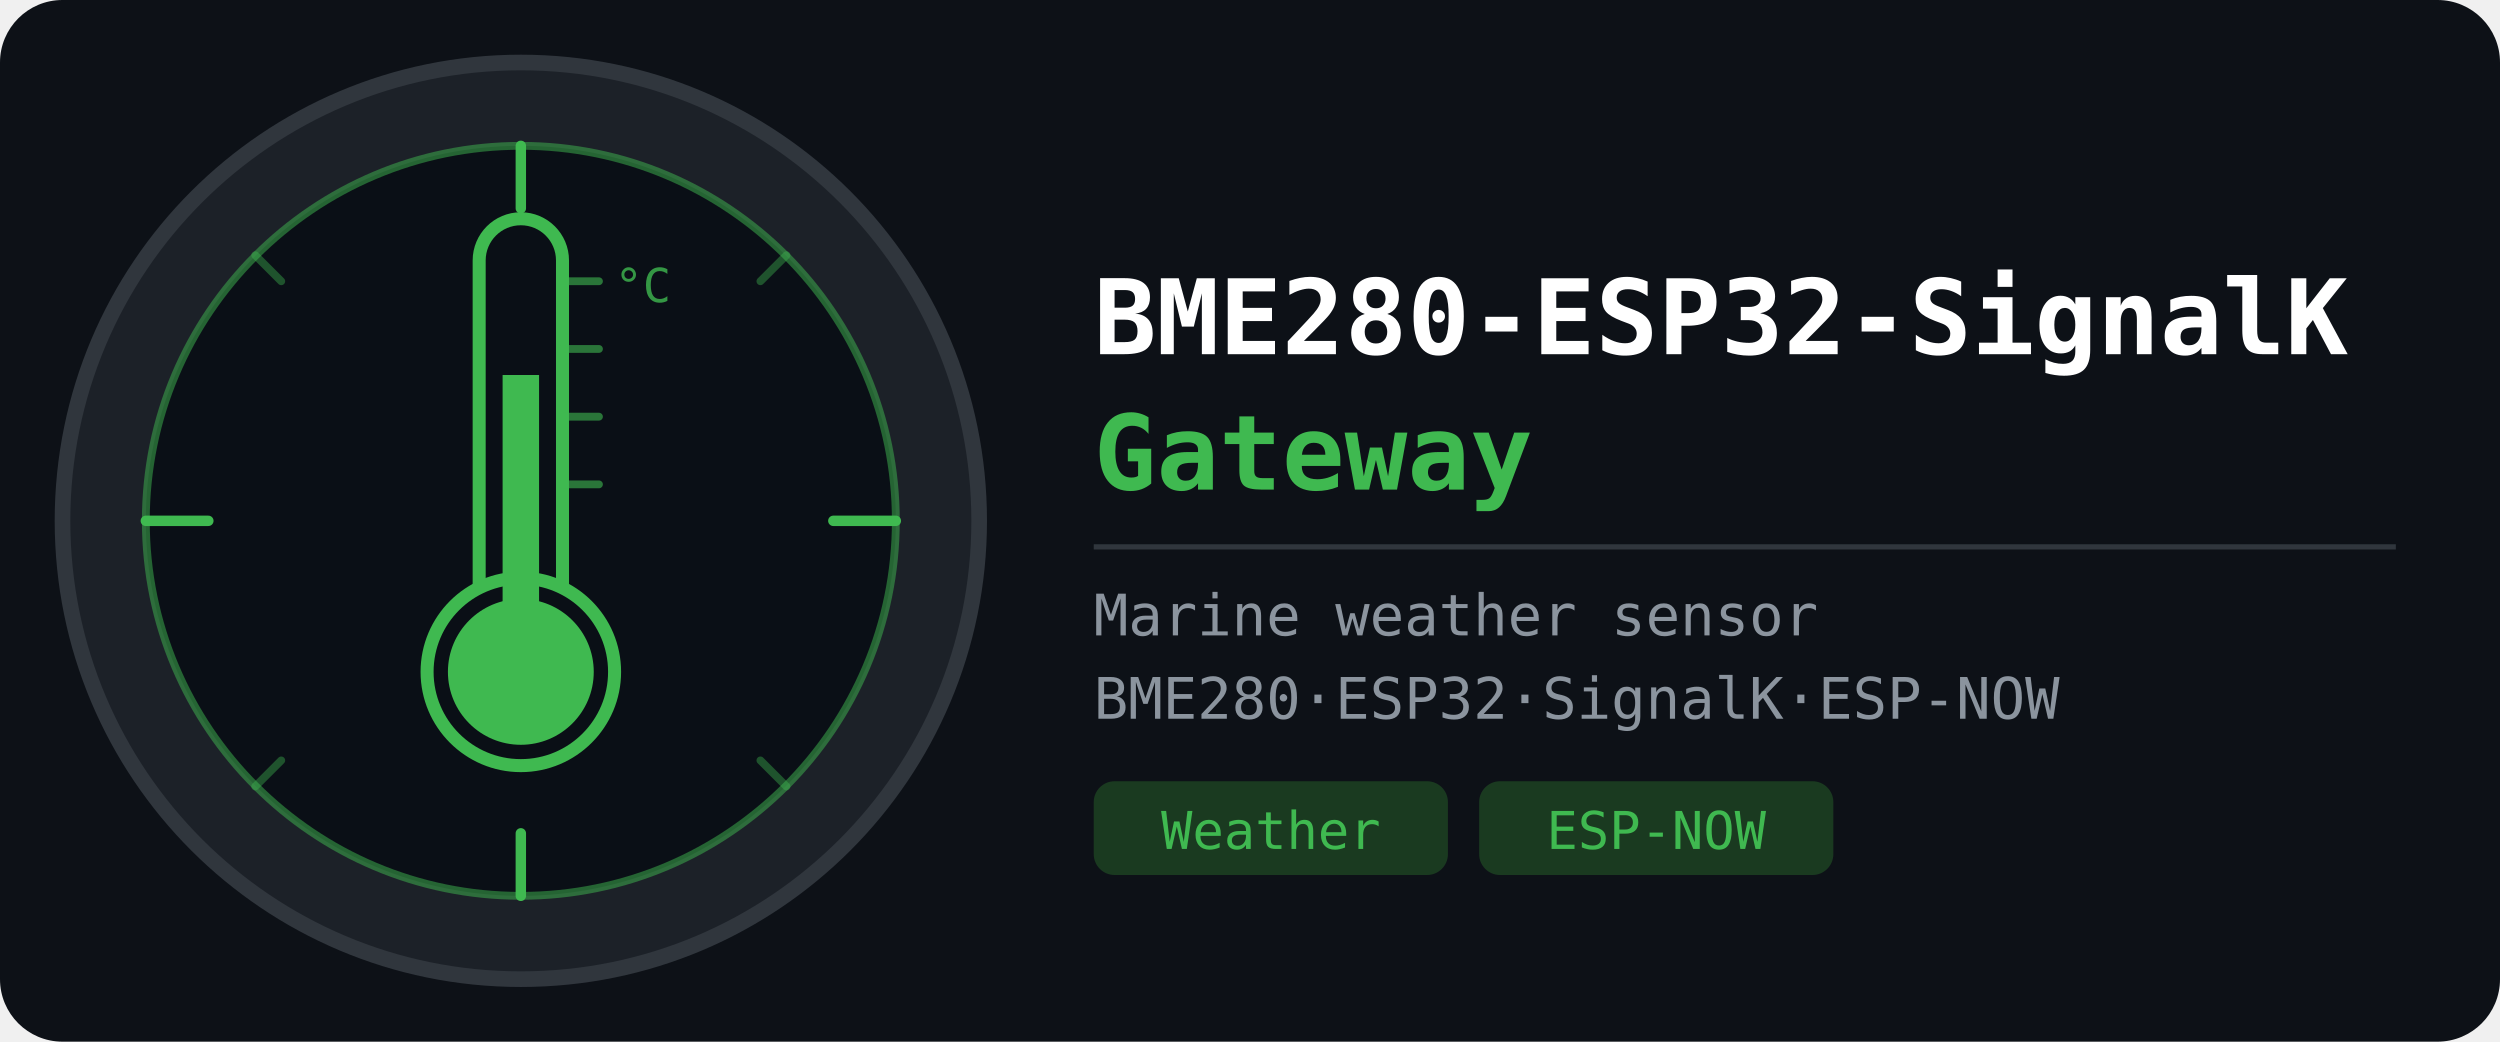
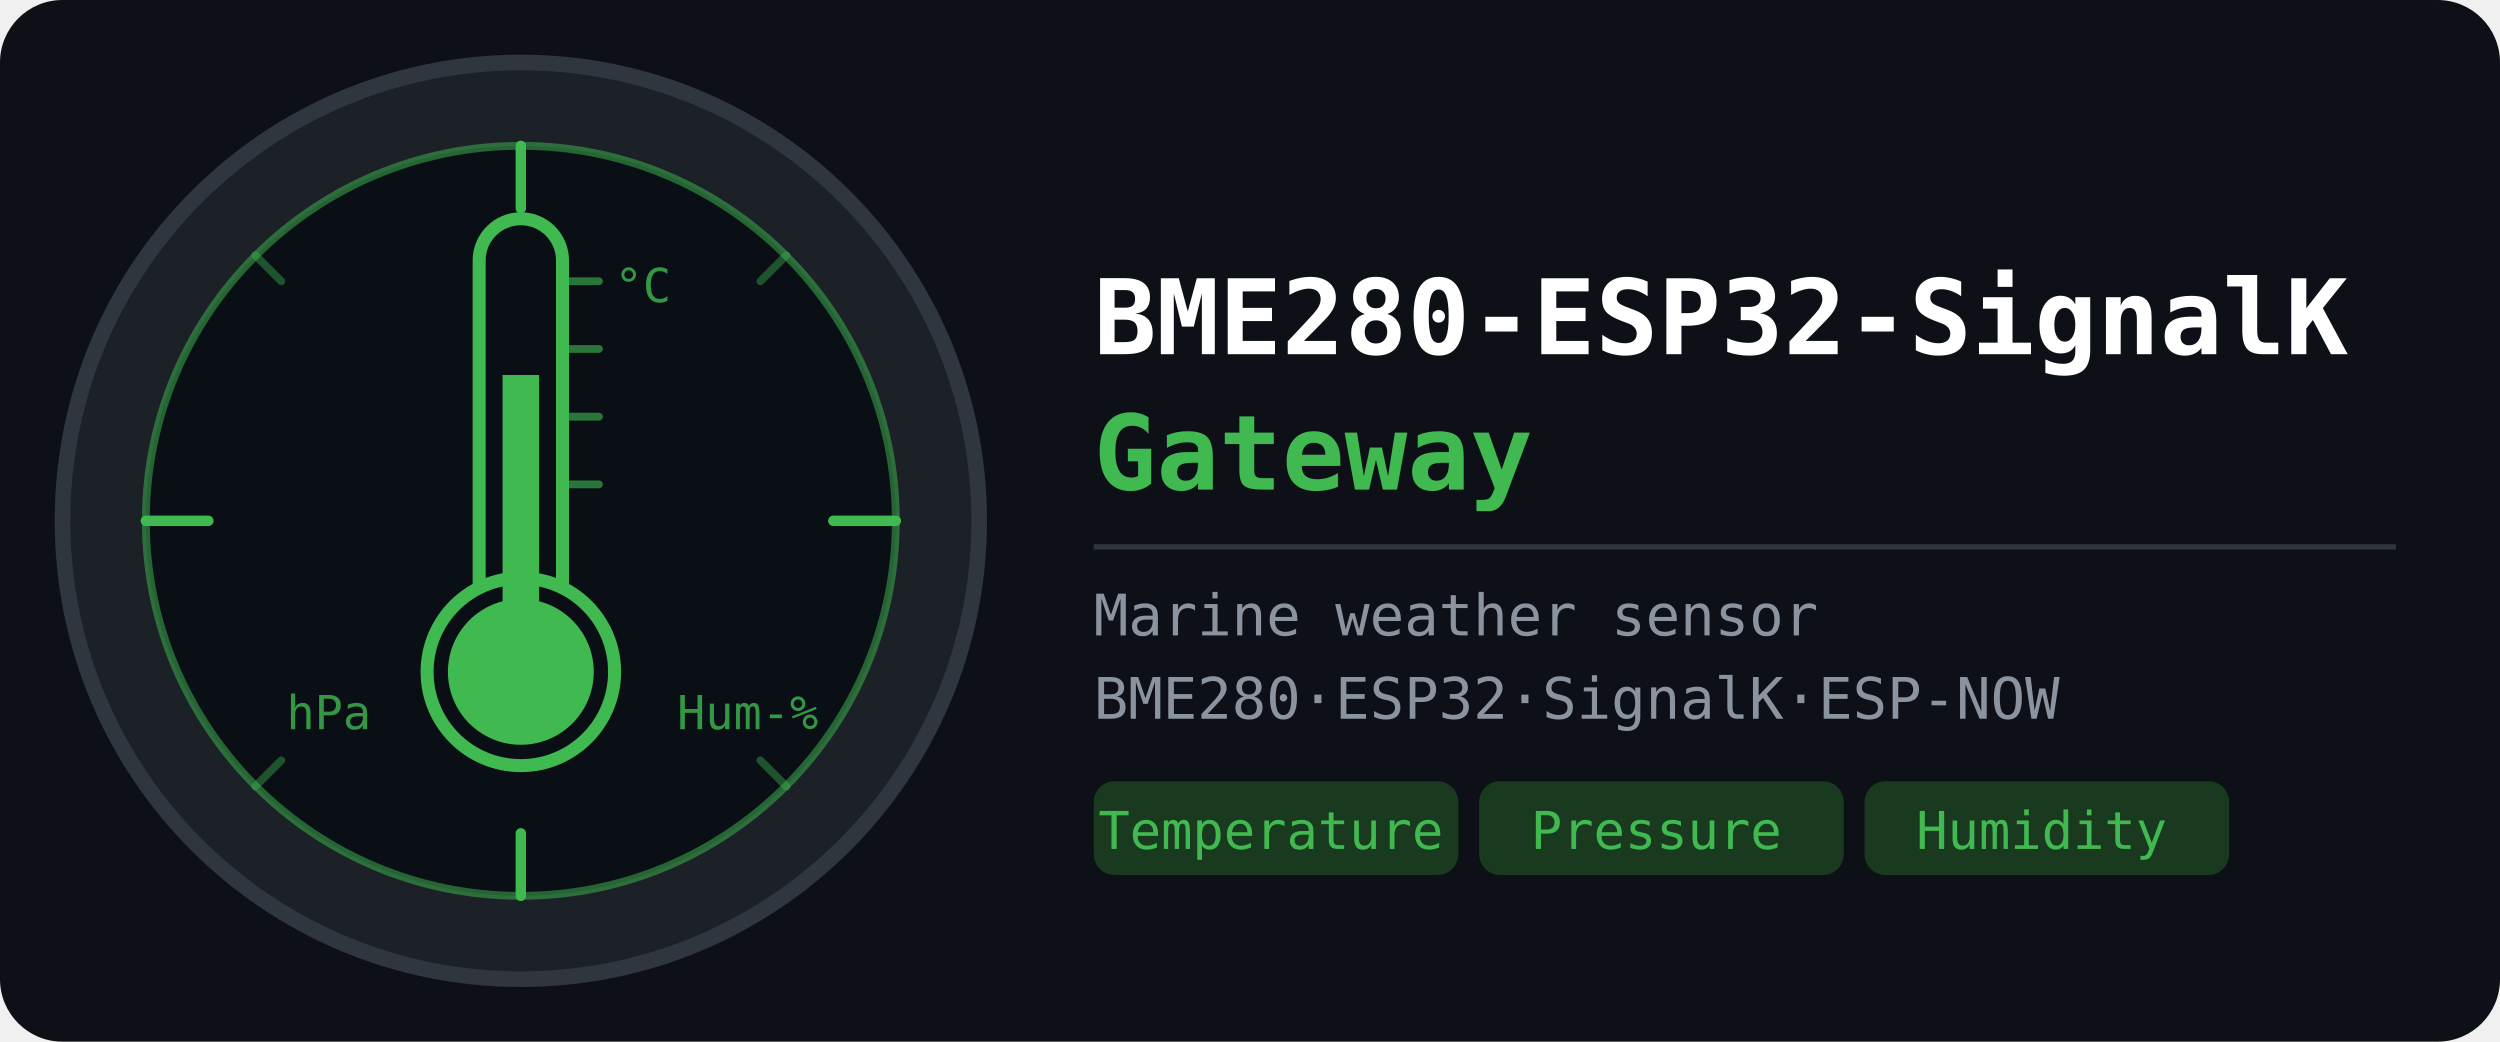
<svg xmlns="http://www.w3.org/2000/svg" viewBox="0 0 480 200" width="480" height="200">
  <rect width="480" height="200" fill="#0d1117" rx="12" />
  <circle cx="100" cy="100" r="88" fill="#1c2128" stroke="#30363d" stroke-width="3" />
  <circle cx="100" cy="100" r="72" fill="#0a0f16" />
  <circle cx="100" cy="100" r="72" fill="none" stroke="#3fb950" stroke-width="1.5" opacity="0.5" />
  <g stroke="#3fb950" stroke-width="2" stroke-linecap="round">
    <line x1="100" y1="28" x2="100" y2="40" />
    <line x1="100" y1="172" x2="100" y2="160" />
    <line x1="172" y1="100" x2="160" y2="100" />
    <line x1="28" y1="100" x2="40" y2="100" />
  </g>
  <g stroke="#3fb950" stroke-width="1.5" stroke-linecap="round" opacity="0.4">
    <line x1="151" y1="49" x2="146" y2="54" />
    <line x1="151" y1="151" x2="146" y2="146" />
    <line x1="49" y1="151" x2="54" y2="146" />
    <line x1="49" y1="49" x2="54" y2="54" />
  </g>
  <rect x="92" y="42" width="16" height="82" rx="8" fill="#0a0f16" stroke="#3fb950" stroke-width="2.5" />
  <circle cx="100" cy="129" r="18" fill="#0a0f16" stroke="#3fb950" stroke-width="2.5" />
  <rect x="96.5" y="72" width="7" height="53" fill="#3fb950" />
  <circle cx="100" cy="129" r="14" fill="#3fb950" />
  <g stroke="#3fb950" stroke-width="1.5" stroke-linecap="round" opacity="0.6">
    <line x1="108" y1="54" x2="115" y2="54" />
    <line x1="108" y1="67" x2="115" y2="67" />
    <line x1="108" y1="80" x2="115" y2="80" />
    <line x1="108" y1="93" x2="115" y2="93" />
  </g>
  <text x="118" y="58" font-family="monospace" font-size="9" fill="#3fb950" opacity="0.8">°C</text>
+   <text x="55" y="140" font-family="monospace" font-size="9" fill="#3fb950" opacity="0.8">hPa</text>
+   <text x="130" y="140" font-family="monospace" font-size="9" fill="#3fb950" opacity="0.8">Hum-%</text>
  <text x="210" y="68" font-family="monospace" font-size="20" font-weight="bold" fill="#ffffff">BME280-ESP32-SignalK</text>
  <text x="210" y="94" font-family="monospace" font-size="20" font-weight="bold" fill="#3fb950">Gateway</text>
  <line x1="210" y1="105" x2="460" y2="105" stroke="#30363d" stroke-width="1" />
  <text x="210" y="122" font-family="monospace" font-size="11" fill="#8b949e">Marine weather sensor</text>
  <text x="210" y="138" font-family="monospace" font-size="11" fill="#8b949e">BME280·ESP32·SignalK·ESP-NOW</text>
-   <rect x="210" y="150" width="68" height="18" rx="4" fill="#1a3a20" />
-   <text x="244" y="163" text-anchor="middle" font-family="monospace" font-size="10" fill="#3fb950">Weather</text>
-   <rect x="284" y="150" width="68" height="18" rx="4" fill="#1a3a20" />
-   <text x="318" y="163" text-anchor="middle" font-family="monospace" font-size="10" fill="#3fb950">ESP-NOW</text>
+   <rect x="210" y="150" width="70" height="18" rx="4" fill="#1a3a20" />
+   <text x="244" y="163" text-anchor="middle" font-family="monospace" font-size="10" fill="#3fb950">Temperature</text>
+   <rect x="284" y="150" width="70" height="18" rx="4" fill="#1a3a20" />
+   <text x="318" y="163" text-anchor="middle" font-family="monospace" font-size="10" fill="#3fb950">Pressure</text>
+   <rect x="358" y="150" width="70" height="18" rx="4" fill="#1a3a20" />
+   <text x="392" y="163" text-anchor="middle" font-family="monospace" font-size="10" fill="#3fb950">Humidity</text>
</svg>
